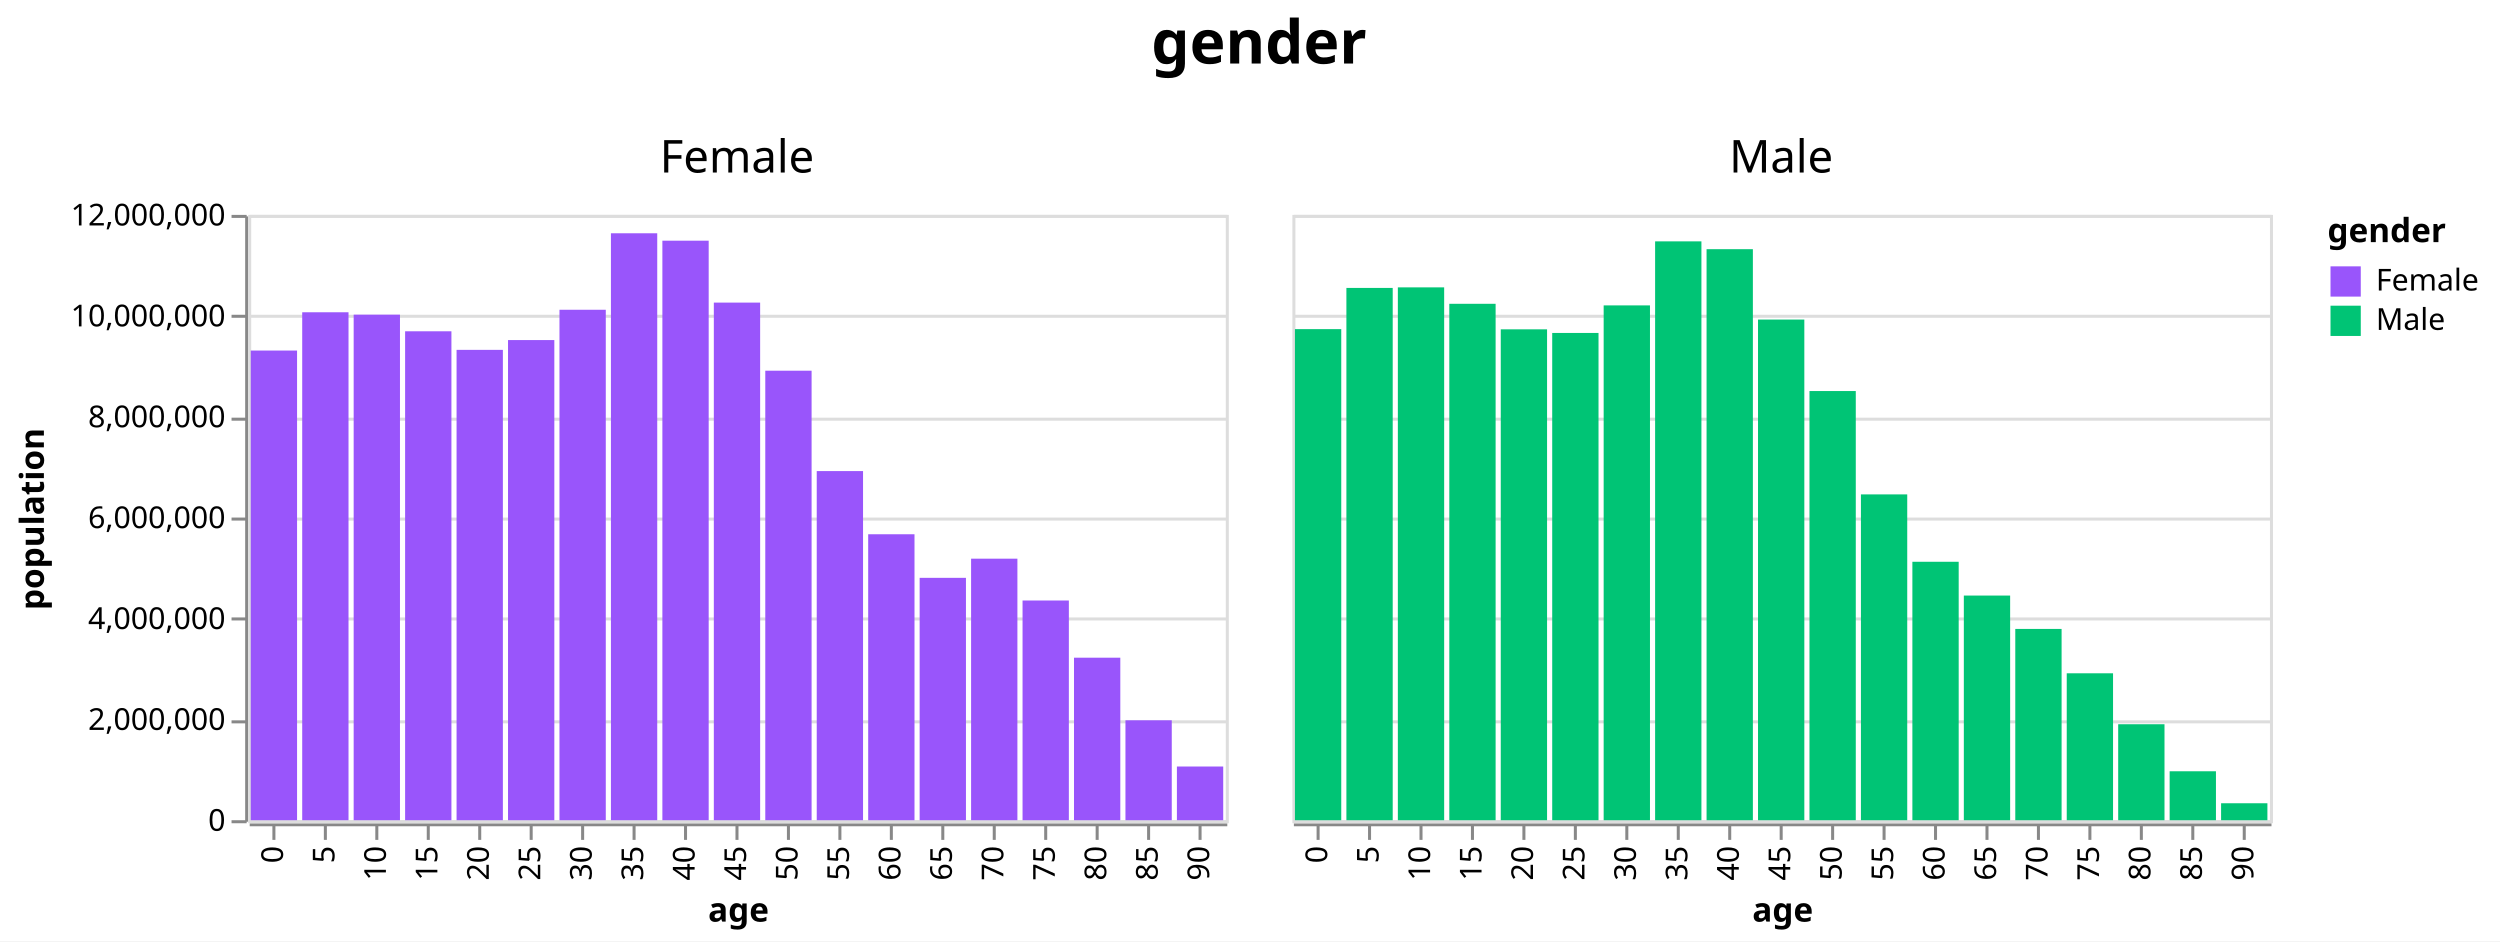
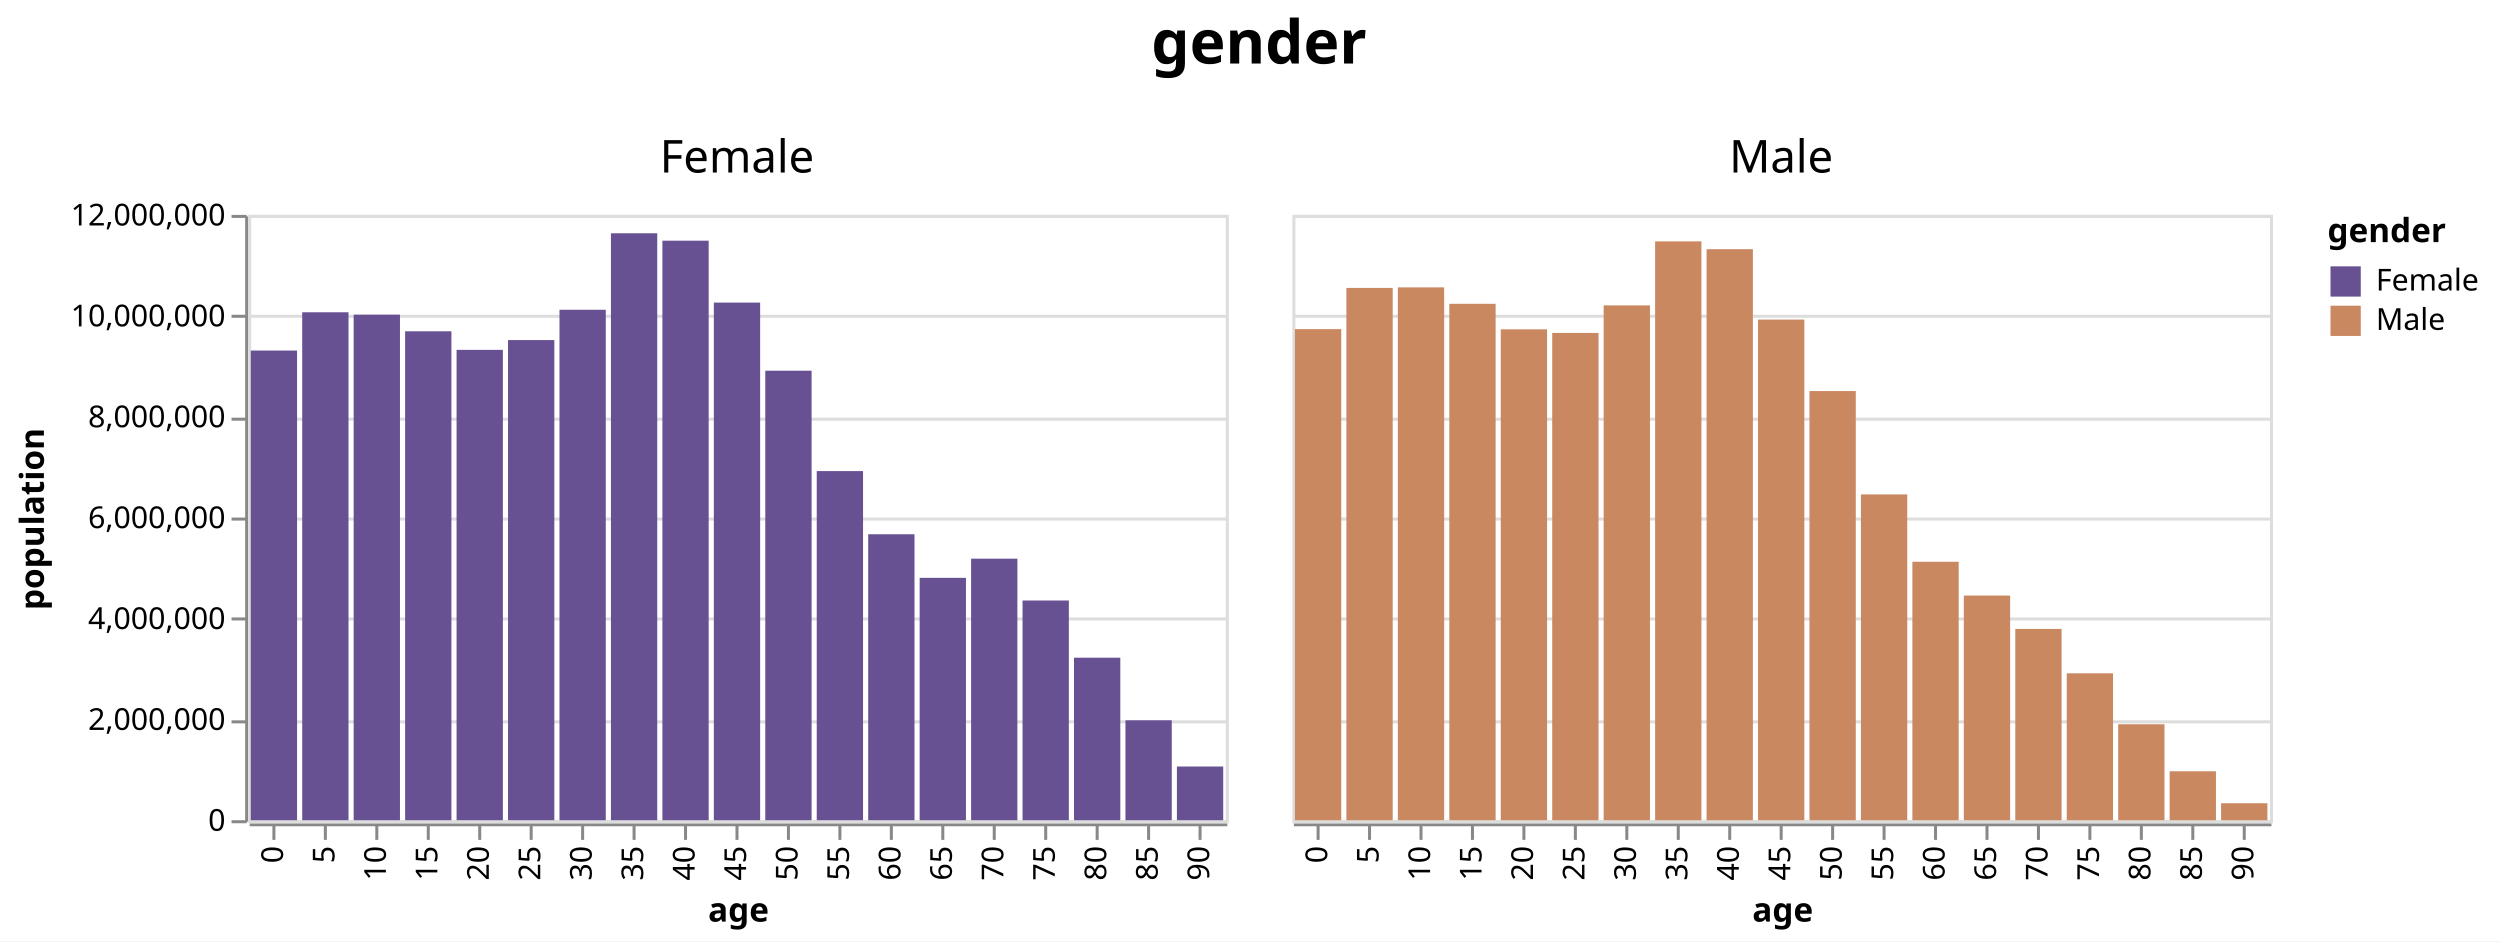
<svg xmlns="http://www.w3.org/2000/svg" class="marks" width="826" height="311" viewBox="0 0 826 311" version="1.1">
  <rect width="826" height="311" style="fill: white;" />
  <g transform="translate(82,71)">
    <g class="mark-group role-frame root">
      <g transform="translate(0,0)">
        <path class="background" d="M0,0h0v0h0Z" style="fill: none;" />
        <g>
          <g class="mark-group role-column-title column-title">
            <g transform="translate(334,-36)">
              <path class="background" d="M0,0h0v0h0Z" style="fill: none;" />
              <g>
                <g class="mark-group role-title">
                  <g transform="translate(0,-30)">
                    <path class="background" d="M0,0h0v0h0Z" style="pointer-events: none; fill: none;" />
                    <g>
                      <g class="mark-text role-title-text" style="pointer-events: none;">
                        <text text-anchor="middle" transform="translate(0,16)" style="font-family: sans-serif; font-size: 20px; font-weight: bold; fill: #000; opacity: 1;">gender</text>
                      </g>
                    </g>
                  </g>
                </g>
              </g>
            </g>
          </g>
          <g class="mark-group role-row-header row_header">
            <g transform="translate(-1,0)">
              <path class="background" d="M0,0h0v200h0Z" style="fill: none;" />
              <g>
                <g class="mark-group role-axis">
                  <g transform="translate(0.5,0.5)">
                    <path class="background" d="M0,0h0v0h0Z" style="pointer-events: none; fill: none;" />
                    <g>
                      <g class="mark-rule role-axis-tick" style="pointer-events: none;">
                        <line transform="translate(0,200)" x2="-5" y2="0" style="fill: none; stroke: #888; stroke-width: 1; opacity: 1;" />
                        <line transform="translate(0,167)" x2="-5" y2="0" style="fill: none; stroke: #888; stroke-width: 1; opacity: 1;" />
                        <line transform="translate(0,133)" x2="-5" y2="0" style="fill: none; stroke: #888; stroke-width: 1; opacity: 1;" />
                        <line transform="translate(0,100)" x2="-5" y2="0" style="fill: none; stroke: #888; stroke-width: 1; opacity: 1;" />
                        <line transform="translate(0,67)" x2="-5" y2="0" style="fill: none; stroke: #888; stroke-width: 1; opacity: 1;" />
                        <line transform="translate(0,33)" x2="-5" y2="0" style="fill: none; stroke: #888; stroke-width: 1; opacity: 1;" />
                        <line transform="translate(0,0)" x2="-5" y2="0" style="fill: none; stroke: #888; stroke-width: 1; opacity: 1;" />
                      </g>
                      <g class="mark-text role-axis-label" style="pointer-events: none;">
                        <text text-anchor="end" transform="translate(-7,203)" style="font-family: sans-serif; font-size: 10px; fill: #000; opacity: 1;">0</text>
                        <text text-anchor="end" transform="translate(-7,169.6667)" style="font-family: sans-serif; font-size: 10px; fill: #000; opacity: 1;">2,000,000</text>
                        <text text-anchor="end" transform="translate(-7,136.3333)" style="font-family: sans-serif; font-size: 10px; fill: #000; opacity: 1;">4,000,000</text>
                        <text text-anchor="end" transform="translate(-7,103)" style="font-family: sans-serif; font-size: 10px; fill: #000; opacity: 1;">6,000,000</text>
                        <text text-anchor="end" transform="translate(-7,69.66667)" style="font-family: sans-serif; font-size: 10px; fill: #000; opacity: 1;">8,000,000</text>
                        <text text-anchor="end" transform="translate(-7,36.33333)" style="font-family: sans-serif; font-size: 10px; fill: #000; opacity: 1;">10,000,000</text>
                        <text text-anchor="end" transform="translate(-7,3)" style="font-family: sans-serif; font-size: 10px; fill: #000; opacity: 1;">12,000,000</text>
                      </g>
                      <g class="mark-rule role-axis-domain" style="pointer-events: none;">
                        <line transform="translate(0,200)" x2="0" y2="-200" style="fill: none; stroke: #888; stroke-width: 1; opacity: 1;" />
                      </g>
                      <g class="mark-text role-axis-title" style="pointer-events: none;">
                        <text text-anchor="middle" transform="translate(-65,100) rotate(-90) translate(0,-2)" style="font-family: sans-serif; font-size: 11px; font-weight: bold; fill: #000; opacity: 1;">population</text>
                      </g>
                    </g>
                  </g>
                </g>
              </g>
            </g>
          </g>
          <g class="mark-group role-column-header column_header">
            <g transform="translate(0,-1)">
              <path class="background" d="M0,0h323v0h-323Z" style="fill: none;" />
              <g>
                <g class="mark-group role-title">
                  <g transform="translate(161.5,-25)">
                    <path class="background" d="M0,0h0v0h0Z" style="pointer-events: none; fill: none;" />
                    <g>
                      <g class="mark-text role-title-text" style="pointer-events: none;">
                        <text text-anchor="middle" transform="translate(0,12)" style="font-family: sans-serif; font-size: 15px; fill: #000; opacity: 1;">Female</text>
                      </g>
                    </g>
                  </g>
                </g>
              </g>
            </g>
            <g transform="translate(345,-1)">
              <path class="background" d="M0,0h323v0h-323Z" style="fill: none;" />
              <g>
                <g class="mark-group role-title">
                  <g transform="translate(161.5,-25)">
                    <path class="background" d="M0,0h0v0h0Z" style="pointer-events: none; fill: none;" />
                    <g>
                      <g class="mark-text role-title-text" style="pointer-events: none;">
                        <text text-anchor="middle" transform="translate(0,12)" style="font-family: sans-serif; font-size: 15px; fill: #000; opacity: 1;">Male</text>
                      </g>
                    </g>
                  </g>
                </g>
              </g>
            </g>
          </g>
          <g class="mark-group role-column-footer column_footer">
            <g transform="translate(0,201)">
              <path class="background" d="M0,0h323v0h-323Z" style="fill: none;" />
              <g>
                <g class="mark-group role-axis">
                  <g transform="translate(0.5,0.5)">
                    <path class="background" d="M0,0h0v0h0Z" style="pointer-events: none; fill: none;" />
                    <g>
                      <g class="mark-rule role-axis-tick" style="pointer-events: none;">
                        <line transform="translate(8,0)" x2="0" y2="5" style="fill: none; stroke: #888; stroke-width: 1; opacity: 1;" />
                        <line transform="translate(25,0)" x2="0" y2="5" style="fill: none; stroke: #888; stroke-width: 1; opacity: 1;" />
                        <line transform="translate(42,0)" x2="0" y2="5" style="fill: none; stroke: #888; stroke-width: 1; opacity: 1;" />
                        <line transform="translate(59,0)" x2="0" y2="5" style="fill: none; stroke: #888; stroke-width: 1; opacity: 1;" />
                        <line transform="translate(76,0)" x2="0" y2="5" style="fill: none; stroke: #888; stroke-width: 1; opacity: 1;" />
                        <line transform="translate(93,0)" x2="0" y2="5" style="fill: none; stroke: #888; stroke-width: 1; opacity: 1;" />
                        <line transform="translate(110,0)" x2="0" y2="5" style="fill: none; stroke: #888; stroke-width: 1; opacity: 1;" />
                        <line transform="translate(127,0)" x2="0" y2="5" style="fill: none; stroke: #888; stroke-width: 1; opacity: 1;" />
                        <line transform="translate(144,0)" x2="0" y2="5" style="fill: none; stroke: #888; stroke-width: 1; opacity: 1;" />
                        <line transform="translate(161,0)" x2="0" y2="5" style="fill: none; stroke: #888; stroke-width: 1; opacity: 1;" />
                        <line transform="translate(178,0)" x2="0" y2="5" style="fill: none; stroke: #888; stroke-width: 1; opacity: 1;" />
                        <line transform="translate(195,0)" x2="0" y2="5" style="fill: none; stroke: #888; stroke-width: 1; opacity: 1;" />
                        <line transform="translate(212,0)" x2="0" y2="5" style="fill: none; stroke: #888; stroke-width: 1; opacity: 1;" />
                        <line transform="translate(229,0)" x2="0" y2="5" style="fill: none; stroke: #888; stroke-width: 1; opacity: 1;" />
                        <line transform="translate(246,0)" x2="0" y2="5" style="fill: none; stroke: #888; stroke-width: 1; opacity: 1;" />
                        <line transform="translate(263,0)" x2="0" y2="5" style="fill: none; stroke: #888; stroke-width: 1; opacity: 1;" />
                        <line transform="translate(280,0)" x2="0" y2="5" style="fill: none; stroke: #888; stroke-width: 1; opacity: 1;" />
                        <line transform="translate(297,0)" x2="0" y2="5" style="fill: none; stroke: #888; stroke-width: 1; opacity: 1;" />
                        <line transform="translate(314,0)" x2="0" y2="5" style="fill: none; stroke: #888; stroke-width: 1; opacity: 1;" />
                      </g>
                      <g class="mark-text role-axis-label" style="pointer-events: none;">
                        <text text-anchor="end" transform="translate(8,7) rotate(270) translate(0,3)" style="font-family: sans-serif; font-size: 10px; fill: #000; opacity: 1;">0</text>
                        <text text-anchor="end" transform="translate(25,7) rotate(270) translate(0,3)" style="font-family: sans-serif; font-size: 10px; fill: #000; opacity: 1;">5</text>
                        <text text-anchor="end" transform="translate(42,7) rotate(270) translate(0,3)" style="font-family: sans-serif; font-size: 10px; fill: #000; opacity: 1;">10</text>
                        <text text-anchor="end" transform="translate(59,7) rotate(270) translate(0,3)" style="font-family: sans-serif; font-size: 10px; fill: #000; opacity: 1;">15</text>
                        <text text-anchor="end" transform="translate(76,7) rotate(270) translate(0,3)" style="font-family: sans-serif; font-size: 10px; fill: #000; opacity: 1;">20</text>
                        <text text-anchor="end" transform="translate(93,7) rotate(270) translate(0,3)" style="font-family: sans-serif; font-size: 10px; fill: #000; opacity: 1;">25</text>
                        <text text-anchor="end" transform="translate(110,7) rotate(270) translate(0,3)" style="font-family: sans-serif; font-size: 10px; fill: #000; opacity: 1;">30</text>
                        <text text-anchor="end" transform="translate(127,7) rotate(270) translate(0,3)" style="font-family: sans-serif; font-size: 10px; fill: #000; opacity: 1;">35</text>
                        <text text-anchor="end" transform="translate(144,7) rotate(270) translate(0,3)" style="font-family: sans-serif; font-size: 10px; fill: #000; opacity: 1;">40</text>
                        <text text-anchor="end" transform="translate(161,7) rotate(270) translate(0,3)" style="font-family: sans-serif; font-size: 10px; fill: #000; opacity: 1;">45</text>
                        <text text-anchor="end" transform="translate(178,7) rotate(270) translate(0,3)" style="font-family: sans-serif; font-size: 10px; fill: #000; opacity: 1;">50</text>
                        <text text-anchor="end" transform="translate(195,7) rotate(270) translate(0,3)" style="font-family: sans-serif; font-size: 10px; fill: #000; opacity: 1;">55</text>
                        <text text-anchor="end" transform="translate(212,7) rotate(270) translate(0,3)" style="font-family: sans-serif; font-size: 10px; fill: #000; opacity: 1;">60</text>
                        <text text-anchor="end" transform="translate(229,7) rotate(270) translate(0,3)" style="font-family: sans-serif; font-size: 10px; fill: #000; opacity: 1;">65</text>
                        <text text-anchor="end" transform="translate(246,7) rotate(270) translate(0,3)" style="font-family: sans-serif; font-size: 10px; fill: #000; opacity: 1;">70</text>
                        <text text-anchor="end" transform="translate(263,7) rotate(270) translate(0,3)" style="font-family: sans-serif; font-size: 10px; fill: #000; opacity: 1;">75</text>
                        <text text-anchor="end" transform="translate(280,7) rotate(270) translate(0,3)" style="font-family: sans-serif; font-size: 10px; fill: #000; opacity: 1;">80</text>
                        <text text-anchor="end" transform="translate(297,7) rotate(270) translate(0,3)" style="font-family: sans-serif; font-size: 10px; fill: #000; opacity: 1;">85</text>
                        <text text-anchor="end" transform="translate(314,7) rotate(270) translate(0,3)" style="font-family: sans-serif; font-size: 10px; fill: #000; opacity: 1;">90</text>
                      </g>
                      <g class="mark-rule role-axis-domain" style="pointer-events: none;">
                        <line transform="translate(0,0)" x2="323" y2="0" style="fill: none; stroke: #888; stroke-width: 1; opacity: 1;" />
                      </g>
                      <g class="mark-text role-axis-title" style="pointer-events: none;">
                        <text text-anchor="middle" transform="translate(161.5,32)" style="font-family: sans-serif; font-size: 11px; font-weight: bold; fill: #000; opacity: 1;">age</text>
                      </g>
                    </g>
                  </g>
                </g>
              </g>
            </g>
            <g transform="translate(345,201)">
              <path class="background" d="M0,0h323v0h-323Z" style="fill: none;" />
              <g>
                <g class="mark-group role-axis">
                  <g transform="translate(0.5,0.5)">
                    <path class="background" d="M0,0h0v0h0Z" style="pointer-events: none; fill: none;" />
                    <g>
                      <g class="mark-rule role-axis-tick" style="pointer-events: none;">
                        <line transform="translate(8,0)" x2="0" y2="5" style="fill: none; stroke: #888; stroke-width: 1; opacity: 1;" />
                        <line transform="translate(25,0)" x2="0" y2="5" style="fill: none; stroke: #888; stroke-width: 1; opacity: 1;" />
                        <line transform="translate(42,0)" x2="0" y2="5" style="fill: none; stroke: #888; stroke-width: 1; opacity: 1;" />
                        <line transform="translate(59,0)" x2="0" y2="5" style="fill: none; stroke: #888; stroke-width: 1; opacity: 1;" />
                        <line transform="translate(76,0)" x2="0" y2="5" style="fill: none; stroke: #888; stroke-width: 1; opacity: 1;" />
                        <line transform="translate(93,0)" x2="0" y2="5" style="fill: none; stroke: #888; stroke-width: 1; opacity: 1;" />
                        <line transform="translate(110,0)" x2="0" y2="5" style="fill: none; stroke: #888; stroke-width: 1; opacity: 1;" />
                        <line transform="translate(127,0)" x2="0" y2="5" style="fill: none; stroke: #888; stroke-width: 1; opacity: 1;" />
                        <line transform="translate(144,0)" x2="0" y2="5" style="fill: none; stroke: #888; stroke-width: 1; opacity: 1;" />
                        <line transform="translate(161,0)" x2="0" y2="5" style="fill: none; stroke: #888; stroke-width: 1; opacity: 1;" />
                        <line transform="translate(178,0)" x2="0" y2="5" style="fill: none; stroke: #888; stroke-width: 1; opacity: 1;" />
                        <line transform="translate(195,0)" x2="0" y2="5" style="fill: none; stroke: #888; stroke-width: 1; opacity: 1;" />
                        <line transform="translate(212,0)" x2="0" y2="5" style="fill: none; stroke: #888; stroke-width: 1; opacity: 1;" />
                        <line transform="translate(229,0)" x2="0" y2="5" style="fill: none; stroke: #888; stroke-width: 1; opacity: 1;" />
                        <line transform="translate(246,0)" x2="0" y2="5" style="fill: none; stroke: #888; stroke-width: 1; opacity: 1;" />
                        <line transform="translate(263,0)" x2="0" y2="5" style="fill: none; stroke: #888; stroke-width: 1; opacity: 1;" />
                        <line transform="translate(280,0)" x2="0" y2="5" style="fill: none; stroke: #888; stroke-width: 1; opacity: 1;" />
                        <line transform="translate(297,0)" x2="0" y2="5" style="fill: none; stroke: #888; stroke-width: 1; opacity: 1;" />
                        <line transform="translate(314,0)" x2="0" y2="5" style="fill: none; stroke: #888; stroke-width: 1; opacity: 1;" />
                      </g>
                      <g class="mark-text role-axis-label" style="pointer-events: none;">
                        <text text-anchor="end" transform="translate(8,7) rotate(270) translate(0,3)" style="font-family: sans-serif; font-size: 10px; fill: #000; opacity: 1;">0</text>
                        <text text-anchor="end" transform="translate(25,7) rotate(270) translate(0,3)" style="font-family: sans-serif; font-size: 10px; fill: #000; opacity: 1;">5</text>
                        <text text-anchor="end" transform="translate(42,7) rotate(270) translate(0,3)" style="font-family: sans-serif; font-size: 10px; fill: #000; opacity: 1;">10</text>
                        <text text-anchor="end" transform="translate(59,7) rotate(270) translate(0,3)" style="font-family: sans-serif; font-size: 10px; fill: #000; opacity: 1;">15</text>
                        <text text-anchor="end" transform="translate(76,7) rotate(270) translate(0,3)" style="font-family: sans-serif; font-size: 10px; fill: #000; opacity: 1;">20</text>
                        <text text-anchor="end" transform="translate(93,7) rotate(270) translate(0,3)" style="font-family: sans-serif; font-size: 10px; fill: #000; opacity: 1;">25</text>
                        <text text-anchor="end" transform="translate(110,7) rotate(270) translate(0,3)" style="font-family: sans-serif; font-size: 10px; fill: #000; opacity: 1;">30</text>
                        <text text-anchor="end" transform="translate(127,7) rotate(270) translate(0,3)" style="font-family: sans-serif; font-size: 10px; fill: #000; opacity: 1;">35</text>
                        <text text-anchor="end" transform="translate(144,7) rotate(270) translate(0,3)" style="font-family: sans-serif; font-size: 10px; fill: #000; opacity: 1;">40</text>
                        <text text-anchor="end" transform="translate(161,7) rotate(270) translate(0,3)" style="font-family: sans-serif; font-size: 10px; fill: #000; opacity: 1;">45</text>
                        <text text-anchor="end" transform="translate(178,7) rotate(270) translate(0,3)" style="font-family: sans-serif; font-size: 10px; fill: #000; opacity: 1;">50</text>
                        <text text-anchor="end" transform="translate(195,7) rotate(270) translate(0,3)" style="font-family: sans-serif; font-size: 10px; fill: #000; opacity: 1;">55</text>
                        <text text-anchor="end" transform="translate(212,7) rotate(270) translate(0,3)" style="font-family: sans-serif; font-size: 10px; fill: #000; opacity: 1;">60</text>
                        <text text-anchor="end" transform="translate(229,7) rotate(270) translate(0,3)" style="font-family: sans-serif; font-size: 10px; fill: #000; opacity: 1;">65</text>
                        <text text-anchor="end" transform="translate(246,7) rotate(270) translate(0,3)" style="font-family: sans-serif; font-size: 10px; fill: #000; opacity: 1;">70</text>
                        <text text-anchor="end" transform="translate(263,7) rotate(270) translate(0,3)" style="font-family: sans-serif; font-size: 10px; fill: #000; opacity: 1;">75</text>
                        <text text-anchor="end" transform="translate(280,7) rotate(270) translate(0,3)" style="font-family: sans-serif; font-size: 10px; fill: #000; opacity: 1;">80</text>
                        <text text-anchor="end" transform="translate(297,7) rotate(270) translate(0,3)" style="font-family: sans-serif; font-size: 10px; fill: #000; opacity: 1;">85</text>
                        <text text-anchor="end" transform="translate(314,7) rotate(270) translate(0,3)" style="font-family: sans-serif; font-size: 10px; fill: #000; opacity: 1;">90</text>
                      </g>
                      <g class="mark-rule role-axis-domain" style="pointer-events: none;">
                        <line transform="translate(0,0)" x2="323" y2="0" style="fill: none; stroke: #888; stroke-width: 1; opacity: 1;" />
                      </g>
                      <g class="mark-text role-axis-title" style="pointer-events: none;">
                        <text text-anchor="middle" transform="translate(161.5,32)" style="font-family: sans-serif; font-size: 11px; font-weight: bold; fill: #000; opacity: 1;">age</text>
                      </g>
                    </g>
                  </g>
                </g>
              </g>
            </g>
          </g>
          <g class="mark-group role-scope cell">
            <g transform="translate(0,0)">
              <path class="background" d="M0.5,0.5h323v200h-323Z" style="fill: none; stroke: #ddd;" />
              <g>
                <g class="mark-group role-axis">
                  <g transform="translate(0.5,0.5)">
                    <path class="background" d="M0,0h0v0h0Z" style="pointer-events: none; fill: none;" />
                    <g>
                      <g class="mark-rule role-axis-grid" style="pointer-events: none;">
                        <line transform="translate(0,200)" x2="323" y2="0" style="fill: none; stroke: #ddd; stroke-width: 1; opacity: 1;" />
                        <line transform="translate(0,167)" x2="323" y2="0" style="fill: none; stroke: #ddd; stroke-width: 1; opacity: 1;" />
                        <line transform="translate(0,133)" x2="323" y2="0" style="fill: none; stroke: #ddd; stroke-width: 1; opacity: 1;" />
                        <line transform="translate(0,100)" x2="323" y2="0" style="fill: none; stroke: #ddd; stroke-width: 1; opacity: 1;" />
                        <line transform="translate(0,67)" x2="323" y2="0" style="fill: none; stroke: #ddd; stroke-width: 1; opacity: 1;" />
                        <line transform="translate(0,33)" x2="323" y2="0" style="fill: none; stroke: #ddd; stroke-width: 1; opacity: 1;" />
                        <line transform="translate(0,0)" x2="323" y2="0" style="fill: none; stroke: #ddd; stroke-width: 1; opacity: 1;" />
                      </g>
                    </g>
                  </g>
                </g>
                <g class="mark-rect role-mark child_marks">
-                   <path d="M0.85,44.821h15.3v155.179h-15.3Z" style="fill: #9955fb;" />
-                   <path d="M17.85,32.174h15.3v167.826h-15.3Z" style="fill: #9955fb;" />
-                   <path d="M34.85,32.958h15.3v167.042h-15.3Z" style="fill: #9955fb;" />
-                   <path d="M51.85,38.456h15.3v161.544h-15.3Z" style="fill: #9955fb;" />
-                   <path d="M68.85,44.596h15.3v155.404h-15.3Z" style="fill: #9955fb;" />
-                   <path d="M85.85,41.358h15.3v158.642h-15.3Z" style="fill: #9955fb;" />
-                   <path d="M102.85,31.345h15.3v168.655h-15.3Z" style="fill: #9955fb;" />
-                   <path d="M119.85,6.073h15.3v193.927h-15.3Z" style="fill: #9955fb;" />
-                   <path d="M136.85,8.524h15.3v191.476h-15.3Z" style="fill: #9955fb;" />
-                   <path d="M153.85,28.979h15.3v171.021h-15.3Z" style="fill: #9955fb;" />
-                   <path d="M170.85,51.481h15.3v148.519h-15.3Z" style="fill: #9955fb;" />
-                   <path d="M187.85,84.646h15.3v115.354h-15.3Z" style="fill: #9955fb;" />
-                   <path d="M204.85,105.517h15.3v94.483h-15.3Z" style="fill: #9955fb;" />
-                   <path d="M221.85,119.92h15.3v80.08h-15.3Z" style="fill: #9955fb;" />
-                   <path d="M238.85,113.586h15.3v86.414h-15.3Z" style="fill: #9955fb;" />
-                   <path d="M255.85,127.406h15.3v72.594h-15.3Z" style="fill: #9955fb;" />
-                   <path d="M272.85,146.302h15.3v53.698h-15.3Z" style="fill: #9955fb;" />
-                   <path d="M289.85,166.981h15.3v33.019h-15.3Z" style="fill: #9955fb;" />
-                   <path d="M306.85,182.257h15.3v17.743h-15.3Z" style="fill: #9955fb;" />
+                   <path d="M0.85,44.821h15.3v155.179h-15.3Z" style="fill: #675193;" />
+                   <path d="M17.85,32.174h15.3v167.826h-15.3Z" style="fill: #675193;" />
+                   <path d="M34.85,32.958h15.3v167.042h-15.3Z" style="fill: #675193;" />
+                   <path d="M51.85,38.456h15.3v161.544h-15.3Z" style="fill: #675193;" />
+                   <path d="M68.85,44.596h15.3v155.404h-15.3Z" style="fill: #675193;" />
+                   <path d="M85.85,41.358h15.3v158.642h-15.3Z" style="fill: #675193;" />
+                   <path d="M102.85,31.345h15.3v168.655h-15.3Z" style="fill: #675193;" />
+                   <path d="M119.85,6.073h15.3v193.927h-15.3Z" style="fill: #675193;" />
+                   <path d="M136.85,8.524h15.3v191.476h-15.3Z" style="fill: #675193;" />
+                   <path d="M153.85,28.979h15.3v171.021h-15.3Z" style="fill: #675193;" />
+                   <path d="M170.85,51.481h15.3v148.519h-15.3Z" style="fill: #675193;" />
+                   <path d="M187.85,84.646h15.3v115.354h-15.3Z" style="fill: #675193;" />
+                   <path d="M204.85,105.517h15.3v94.483h-15.3Z" style="fill: #675193;" />
+                   <path d="M221.85,119.92h15.3v80.08h-15.3Z" style="fill: #675193;" />
+                   <path d="M238.85,113.586h15.3v86.414h-15.3Z" style="fill: #675193;" />
+                   <path d="M255.85,127.406h15.3v72.594h-15.3Z" style="fill: #675193;" />
+                   <path d="M272.85,146.302h15.3v53.698h-15.3Z" style="fill: #675193;" />
+                   <path d="M289.85,166.981h15.3v33.019h-15.3Z" style="fill: #675193;" />
+                   <path d="M306.85,182.257h15.3v17.743h-15.3Z" style="fill: #675193;" />
                </g>
              </g>
            </g>
            <g transform="translate(345,0)">
              <path class="background" d="M0.5,0.5h323v200h-323Z" style="fill: none; stroke: #ddd;" />
              <g>
                <g class="mark-group role-axis">
                  <g transform="translate(0.5,0.5)">
                    <path class="background" d="M0,0h0v0h0Z" style="pointer-events: none; fill: none;" />
                    <g>
                      <g class="mark-rule role-axis-grid" style="pointer-events: none;">
                        <line transform="translate(0,200)" x2="323" y2="0" style="fill: none; stroke: #ddd; stroke-width: 1; opacity: 1;" />
                        <line transform="translate(0,167)" x2="323" y2="0" style="fill: none; stroke: #ddd; stroke-width: 1; opacity: 1;" />
                        <line transform="translate(0,133)" x2="323" y2="0" style="fill: none; stroke: #ddd; stroke-width: 1; opacity: 1;" />
                        <line transform="translate(0,100)" x2="323" y2="0" style="fill: none; stroke: #ddd; stroke-width: 1; opacity: 1;" />
                        <line transform="translate(0,67)" x2="323" y2="0" style="fill: none; stroke: #ddd; stroke-width: 1; opacity: 1;" />
                        <line transform="translate(0,33)" x2="323" y2="0" style="fill: none; stroke: #ddd; stroke-width: 1; opacity: 1;" />
                        <line transform="translate(0,0)" x2="323" y2="0" style="fill: none; stroke: #ddd; stroke-width: 1; opacity: 1;" />
                      </g>
                    </g>
                  </g>
                </g>
                <g class="mark-rect role-mark child_marks">
-                   <path d="M0.85,37.744h15.3v162.256h-15.3Z" style="fill: #00c475;" />
-                   <path d="M17.85,24.131h15.3v175.869h-15.3Z" style="fill: #00c475;" />
-                   <path d="M34.85,23.946h15.3v176.054h-15.3Z" style="fill: #00c475;" />
-                   <path d="M51.85,29.376h15.3v170.624h-15.3Z" style="fill: #00c475;" />
-                   <path d="M68.85,37.811h15.3v162.189h-15.3Z" style="fill: #00c475;" />
-                   <path d="M85.85,39.008h15.3v160.992h-15.3Z" style="fill: #00c475;" />
-                   <path d="M102.85,29.902h15.3v170.098h-15.3Z" style="fill: #00c475;" />
-                   <path d="M119.85,8.747h15.3v191.253h-15.3Z" style="fill: #00c475;" />
-                   <path d="M136.85,11.329h15.3v188.671h-15.3Z" style="fill: #00c475;" />
-                   <path d="M153.85,34.583h15.3v165.417h-15.3Z" style="fill: #00c475;" />
-                   <path d="M170.85,58.201h15.3v141.799h-15.3Z" style="fill: #00c475;" />
-                   <path d="M187.85,92.349h15.3v107.651h-15.3Z" style="fill: #00c475;" />
-                   <path d="M204.85,114.61h15.3v85.39h-15.3Z" style="fill: #00c475;" />
-                   <path d="M221.85,125.773h15.3v74.227h-15.3Z" style="fill: #00c475;" />
-                   <path d="M238.85,136.798h15.3v63.202h-15.3Z" style="fill: #00c475;" />
-                   <path d="M255.85,151.456h15.3v48.544h-15.3Z" style="fill: #00c475;" />
-                   <path d="M272.85,168.289h15.3v31.711h-15.3Z" style="fill: #00c475;" />
-                   <path d="M289.85,183.827h15.3v16.173h-15.3Z" style="fill: #00c475;" />
-                   <path d="M306.85,194.395h15.3v5.605h-15.3Z" style="fill: #00c475;" />
+                   <path d="M0.85,37.744h15.3v162.256h-15.3Z" style="fill: #ca8861;" />
+                   <path d="M17.85,24.131h15.3v175.869h-15.3Z" style="fill: #ca8861;" />
+                   <path d="M34.85,23.946h15.3v176.054h-15.3Z" style="fill: #ca8861;" />
+                   <path d="M51.85,29.376h15.3v170.624h-15.3Z" style="fill: #ca8861;" />
+                   <path d="M68.85,37.811h15.3v162.189h-15.3Z" style="fill: #ca8861;" />
+                   <path d="M85.85,39.008h15.3v160.992h-15.3Z" style="fill: #ca8861;" />
+                   <path d="M102.85,29.902h15.3v170.098h-15.3Z" style="fill: #ca8861;" />
+                   <path d="M119.85,8.747h15.3v191.253h-15.3Z" style="fill: #ca8861;" />
+                   <path d="M136.85,11.329h15.3v188.671h-15.3Z" style="fill: #ca8861;" />
+                   <path d="M153.85,34.583h15.3v165.417h-15.3Z" style="fill: #ca8861;" />
+                   <path d="M170.85,58.201h15.3v141.799h-15.3Z" style="fill: #ca8861;" />
+                   <path d="M187.85,92.349h15.3v107.651h-15.3Z" style="fill: #ca8861;" />
+                   <path d="M204.85,114.61h15.3v85.39h-15.3Z" style="fill: #ca8861;" />
+                   <path d="M221.85,125.773h15.3v74.227h-15.3Z" style="fill: #ca8861;" />
+                   <path d="M238.85,136.798h15.3v63.202h-15.3Z" style="fill: #ca8861;" />
+                   <path d="M255.85,151.456h15.3v48.544h-15.3Z" style="fill: #ca8861;" />
+                   <path d="M272.85,168.289h15.3v31.711h-15.3Z" style="fill: #ca8861;" />
+                   <path d="M289.85,183.827h15.3v16.173h-15.3Z" style="fill: #ca8861;" />
+                   <path d="M306.85,194.395h15.3v5.605h-15.3Z" style="fill: #ca8861;" />
                </g>
              </g>
            </g>
          </g>
          <g class="mark-group role-legend">
            <g transform="translate(687,0)">
              <path class="background" d="M0,0h52v40h-52Z" style="pointer-events: none; fill: none;" />
              <g>
                <g class="mark-group role-legend-entry">
                  <g transform="translate(0,16)">
                    <path class="background" d="M0,0h0v0h0Z" style="pointer-events: none; fill: none;" />
                    <g>
                      <g class="mark-group role-scope">
                        <g transform="translate(0,0)">
                          <path class="background" d="M0,0h52v11h-52Z" style="pointer-events: none; fill: none; opacity: 1;" />
                          <g>
                            <g class="mark-symbol role-legend-symbol" style="pointer-events: none;">
-                               <path transform="translate(6,6)" d="M-5,-5h10v10h-10Z" style="fill: #9955fb; stroke-width: 1.5; opacity: 1;" />
+                               <path transform="translate(6,6)" d="M-5,-5h10v10h-10Z" style="fill: #675193; stroke-width: 1.5; opacity: 1;" />
                            </g>
                            <g class="mark-text role-legend-label" style="pointer-events: none;">
                              <text text-anchor="start" transform="translate(16,9)" style="font-family: sans-serif; font-size: 10px; fill: #000; opacity: 1;">Female</text>
                            </g>
                          </g>
                        </g>
                        <g transform="translate(0,13)">
                          <path class="background" d="M0,0h52v11h-52Z" style="pointer-events: none; fill: none; opacity: 1;" />
                          <g>
                            <g class="mark-symbol role-legend-symbol" style="pointer-events: none;">
-                               <path transform="translate(6,6)" d="M-5,-5h10v10h-10Z" style="fill: #00c475; stroke-width: 1.5; opacity: 1;" />
+                               <path transform="translate(6,6)" d="M-5,-5h10v10h-10Z" style="fill: #ca8861; stroke-width: 1.5; opacity: 1;" />
                            </g>
                            <g class="mark-text role-legend-label" style="pointer-events: none;">
                              <text text-anchor="start" transform="translate(16,9)" style="font-family: sans-serif; font-size: 10px; fill: #000; opacity: 1;">Male</text>
                            </g>
                          </g>
                        </g>
                      </g>
                    </g>
                  </g>
                </g>
                <g class="mark-text role-legend-title" style="pointer-events: none;">
                  <text text-anchor="start" transform="translate(0,9)" style="font-family: sans-serif; font-size: 11px; font-weight: bold; fill: #000; opacity: 1;">gender</text>
                </g>
              </g>
            </g>
          </g>
        </g>
      </g>
    </g>
  </g>
</svg>
